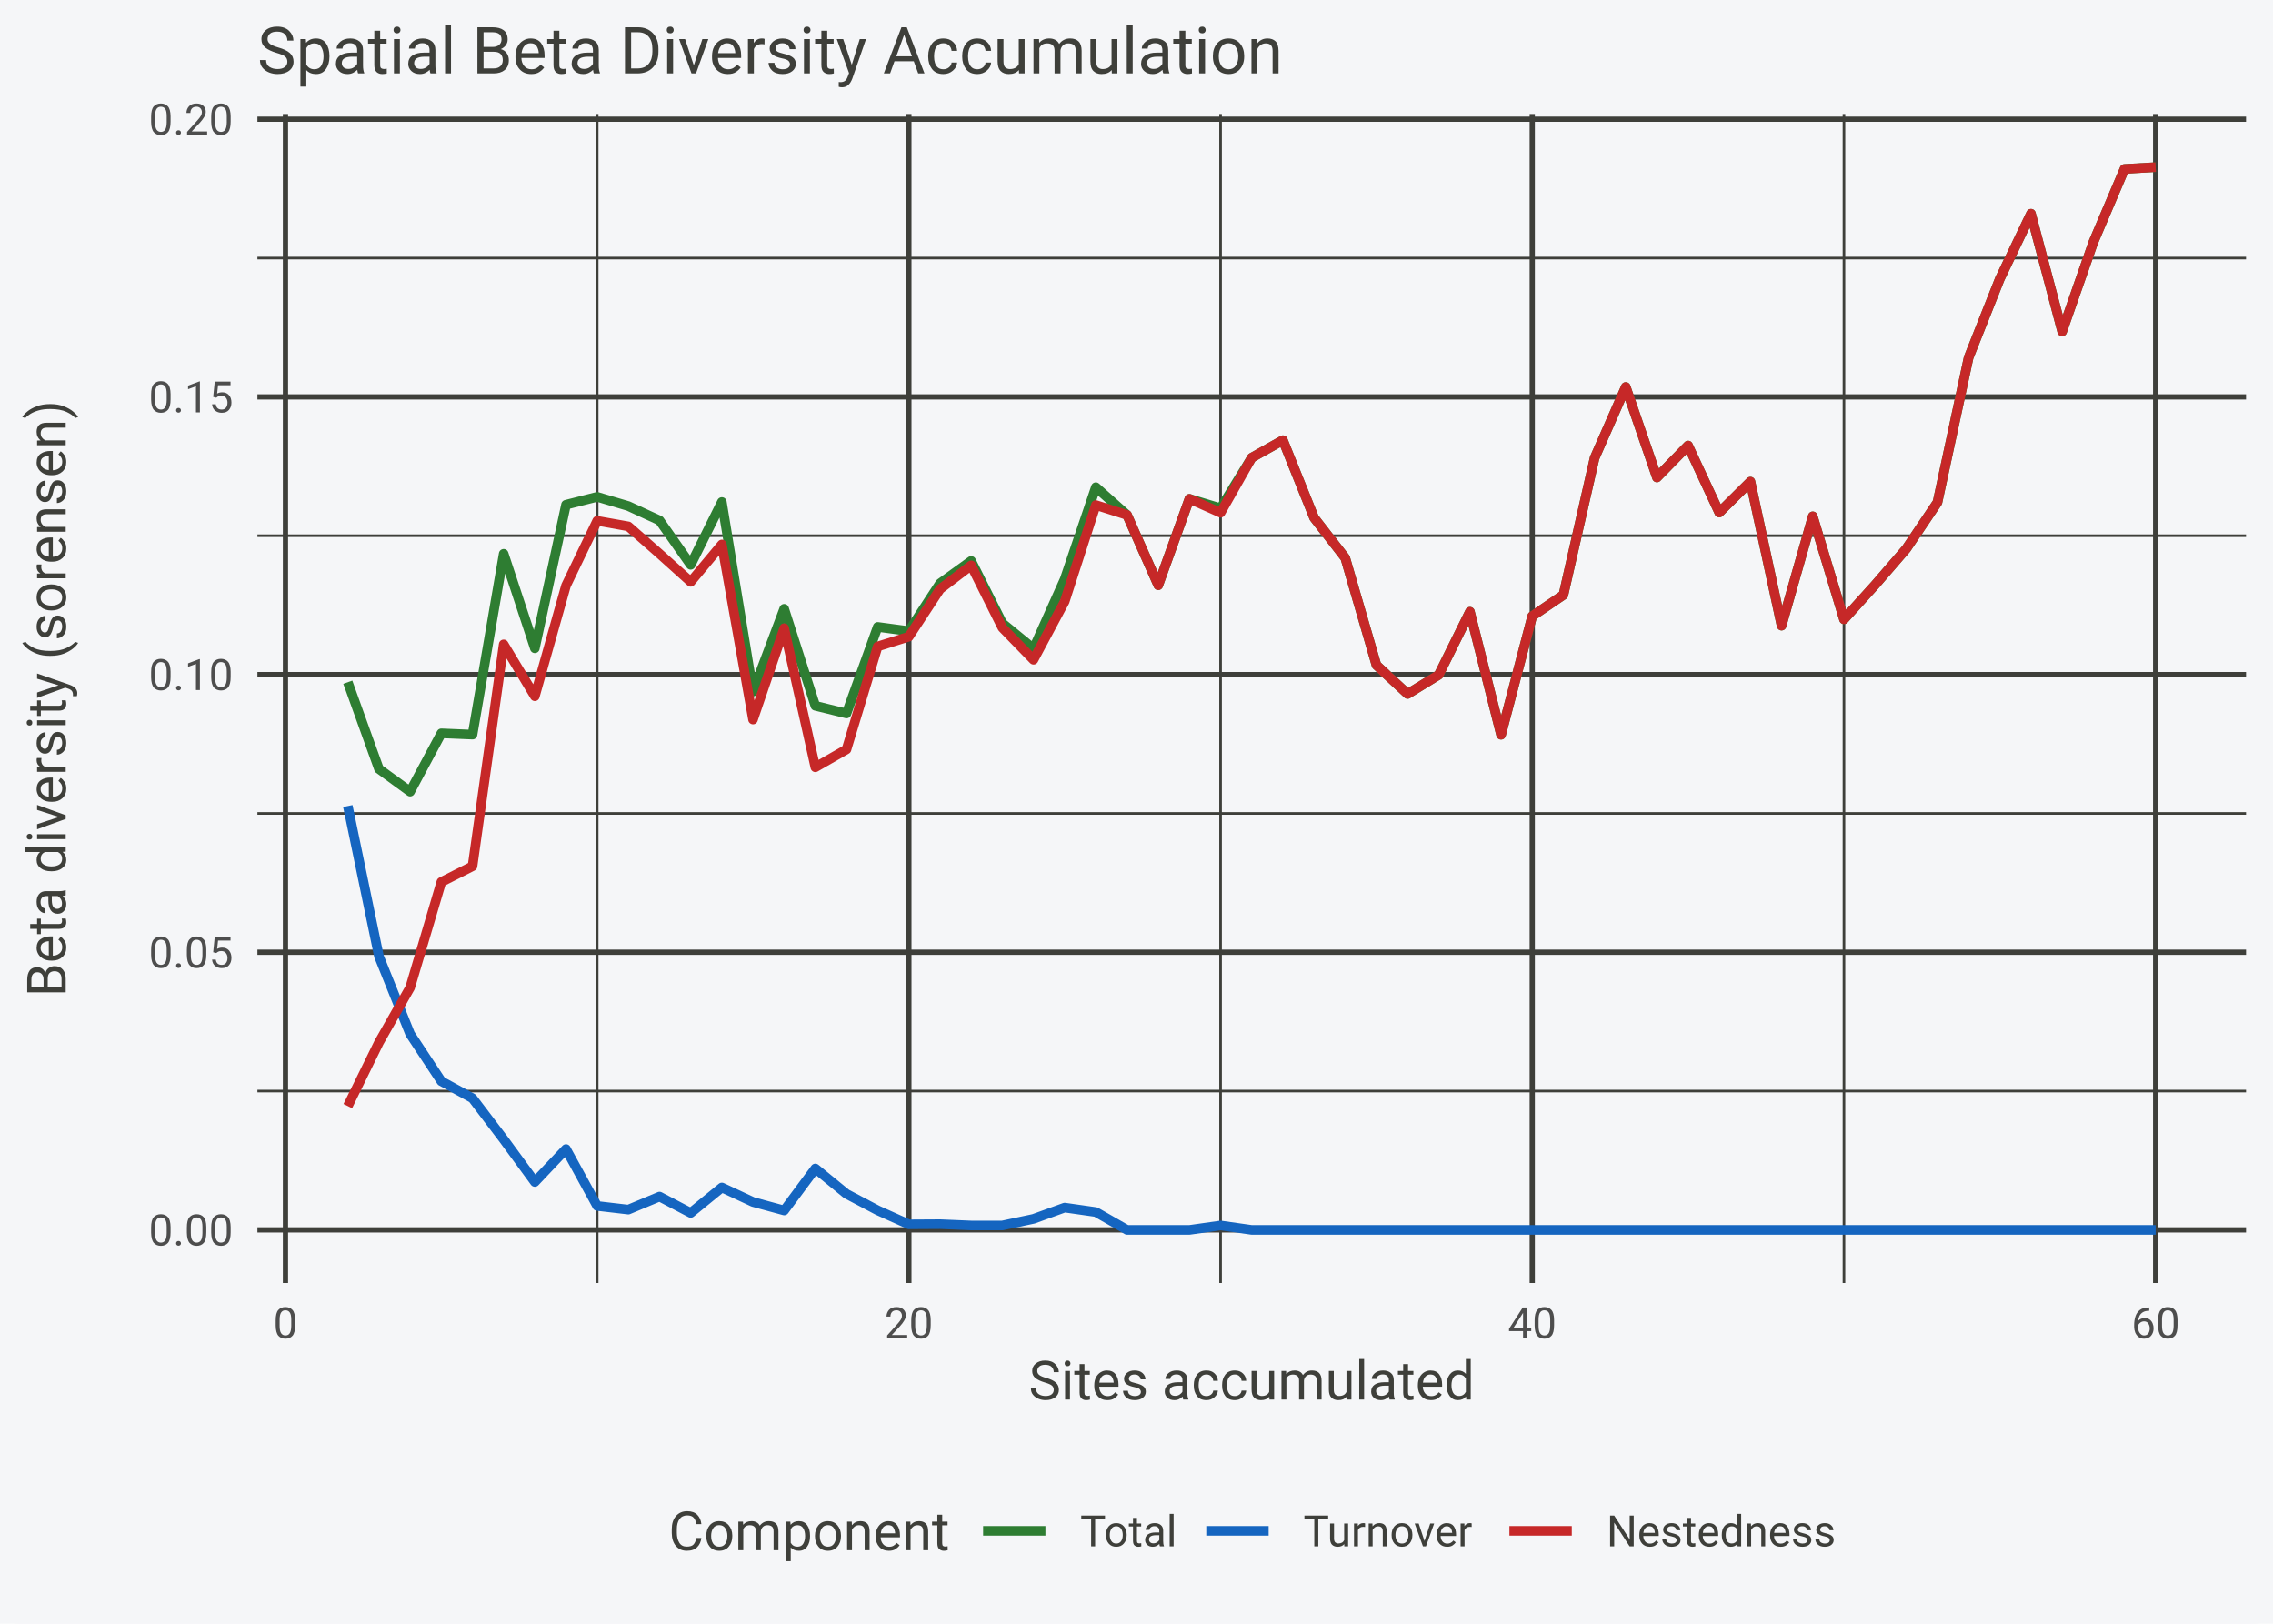
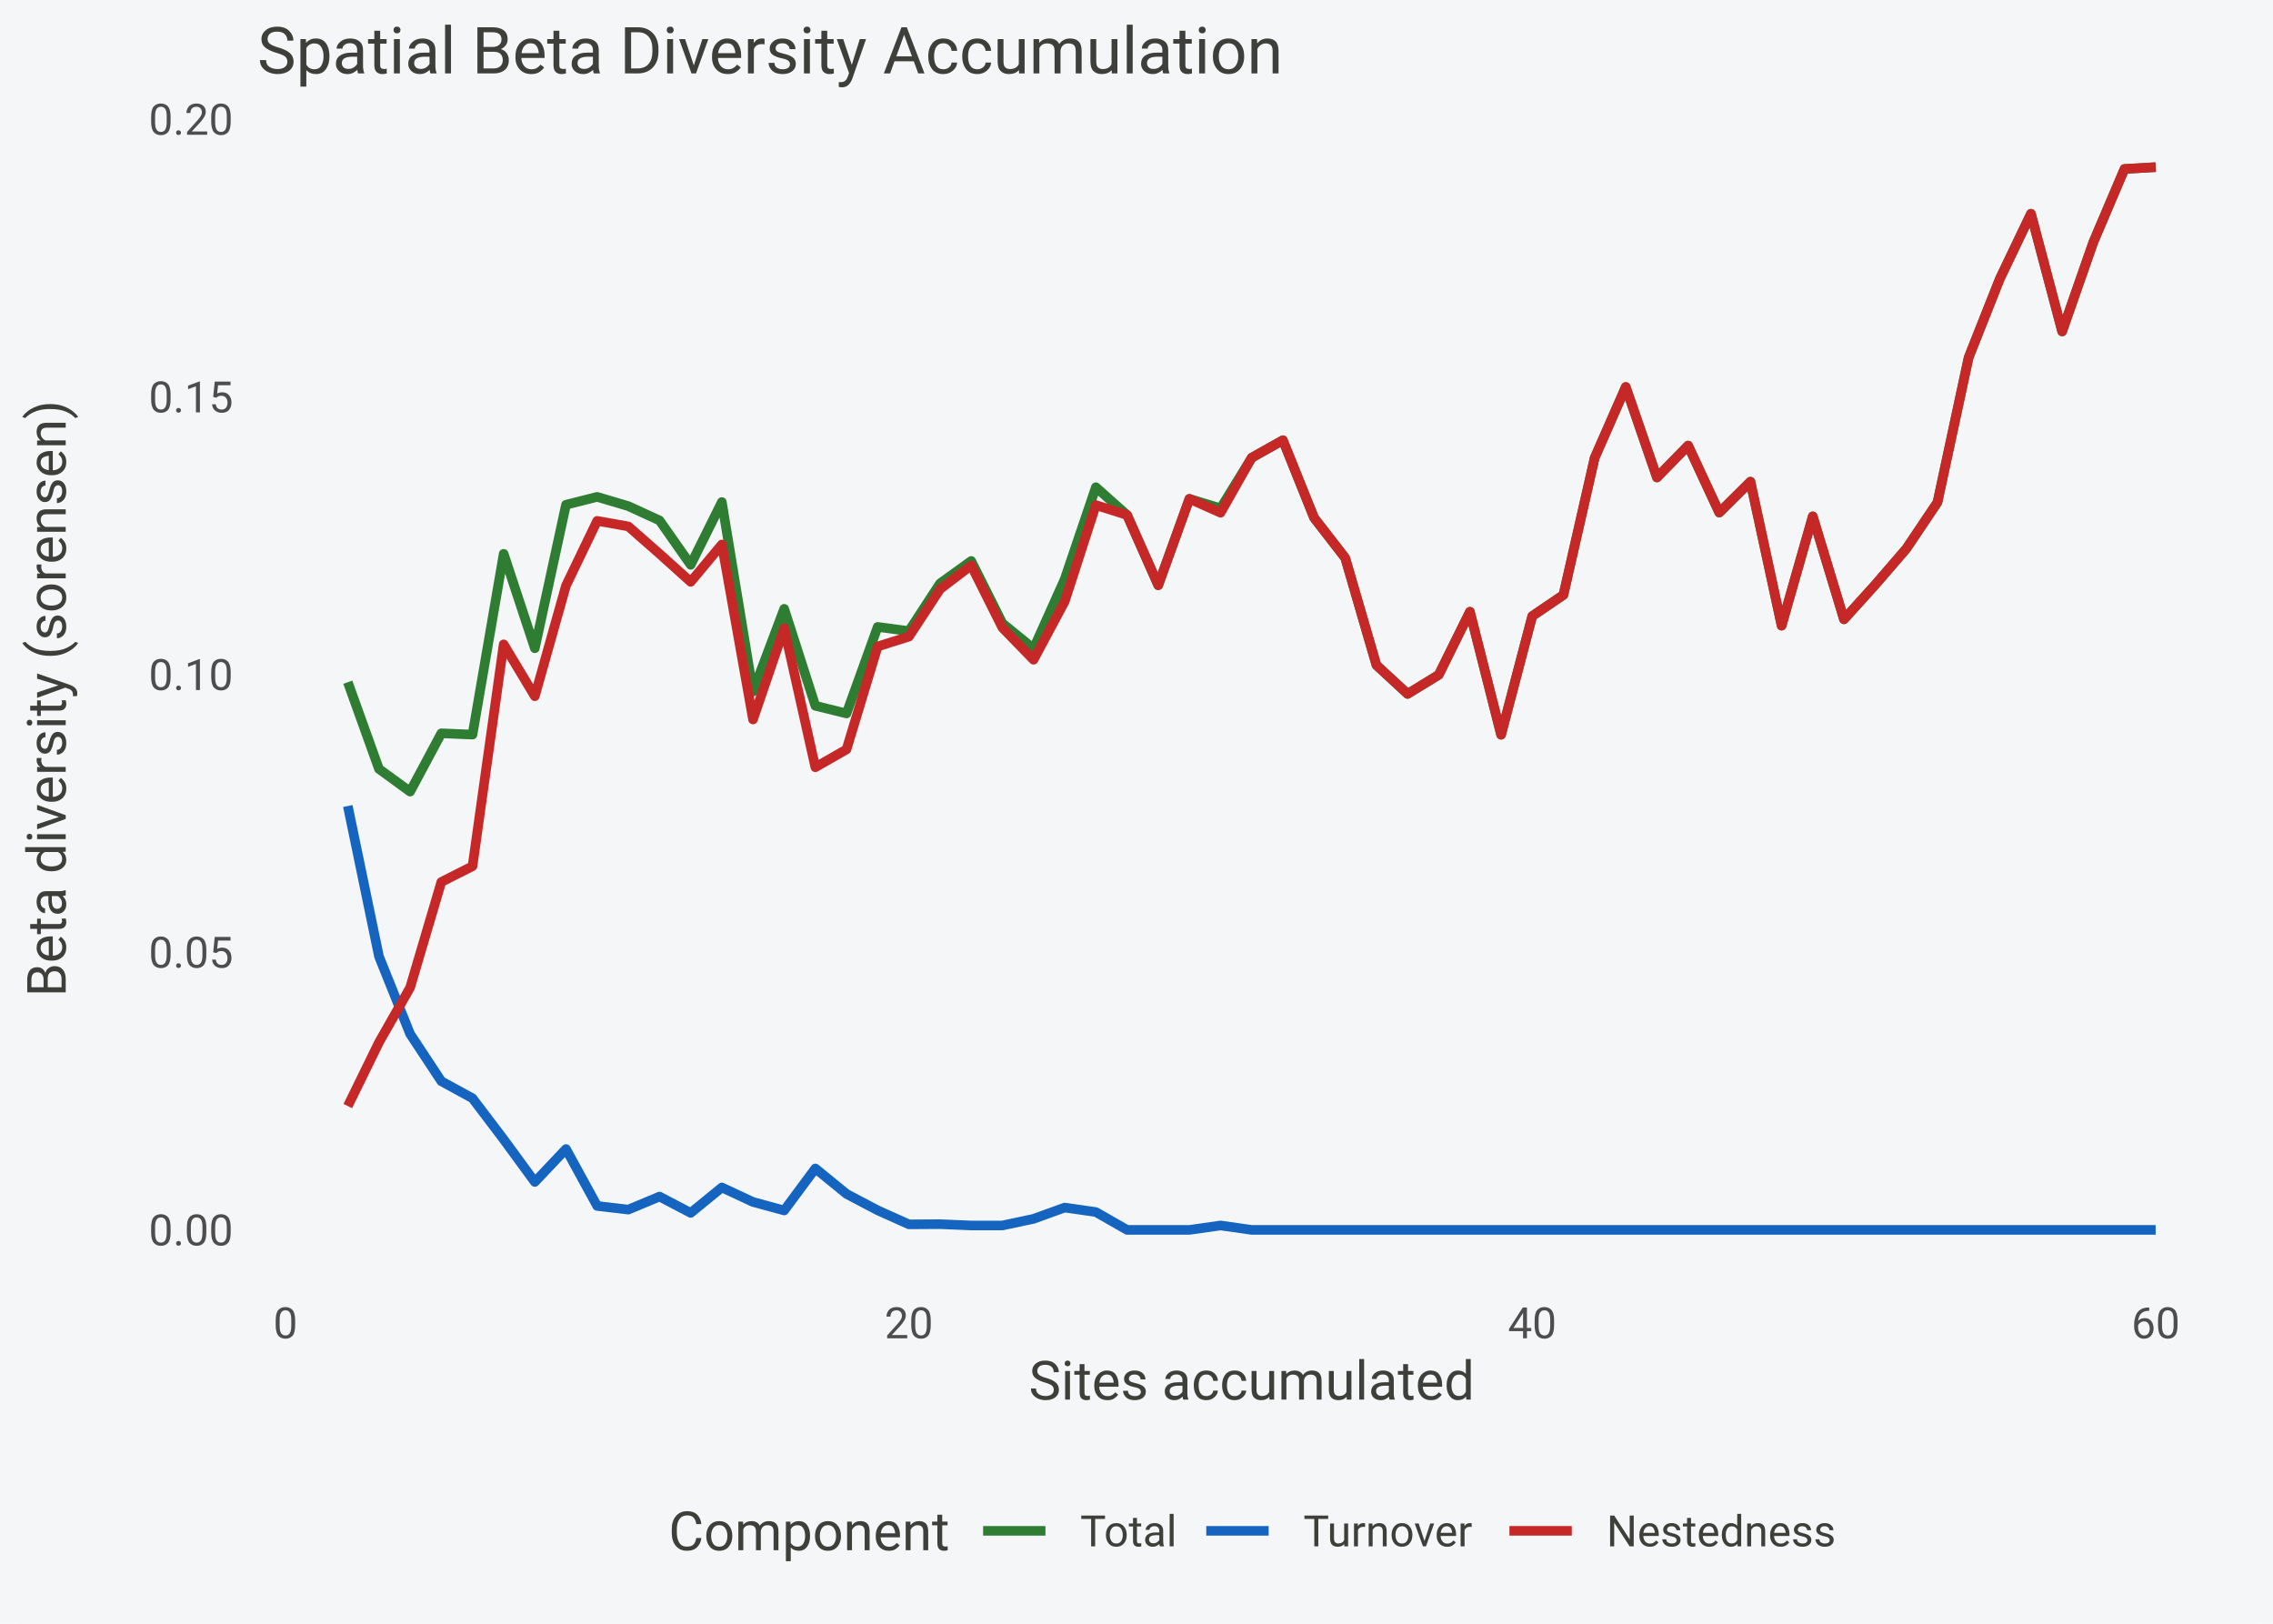
<svg xmlns="http://www.w3.org/2000/svg" width="504.00pt" height="360.00pt" viewBox="0 0 504.00 360.00">
  <g class="svglite">
    <defs>
      <style type="text/css">
    /* theme-aware-processed */
    .svglite line, .svglite polyline, .svglite polygon, .svglite path, .svglite circle {
      fill: none;
      stroke: #3E3F3A;
      stroke-linecap: round;
      stroke-linejoin: round;
      stroke-miterlimit: 10.00;
    }
    .svglite &gt; g &gt; rect {
      fill: none;
      stroke: #3E3F3A;
      stroke-linecap: round;
      stroke-linejoin: round;
      stroke-miterlimit: 10.00;
    }
    .svglite text {
      white-space: pre;
      fill: #3E3F3A;
    }
    .svglite g.glyphgroup path {
      fill: inherit;
      stroke: none;
    }
  </style>
    </defs>
    <rect width="100%" height="100%" style="stroke: none; fill: #F5F6F8;" />
    <defs>
      <clipPath id="cpMC4wMHw1MDQuMDB8MC4wMHwzNjAuMDA=">
        <rect x="0.00" y="0.00" width="504.00" height="360.00" />
      </clipPath>
    </defs>
    <g clip-path="url(#cpMC4wMHw1MDQuMDB8MC4wMHwzNjAuMDA=)">
      <rect rx="4" x="0.00" y="0.00" width="504.00" height="360.00" style="stroke-width: 1.16; stroke: none; fill: #F5F6F8;" />
    </g>
    <defs>
      <clipPath id="cpNTcuMDh8NDk4LjAyfDI1LjI4fDI4NC40Ng==">
        <rect x="57.08" y="25.28" width="440.94" height="259.18" />
      </clipPath>
    </defs>
    <g clip-path="url(#cpNTcuMDh8NDk4LjAyfDI1LjI4fDI4NC40Ng==)">
-       <polyline points="57.08,241.90 498.02,241.90 " style="stroke-width: 0.58; stroke: #3E3F3A; stroke-linecap: butt;" />
-       <polyline points="57.08,180.34 498.02,180.34 " style="stroke-width: 0.58; stroke: #3E3F3A; stroke-linecap: butt;" />
-       <polyline points="57.08,118.78 498.02,118.78 " style="stroke-width: 0.58; stroke: #3E3F3A; stroke-linecap: butt;" />
-       <polyline points="57.08,57.22 498.02,57.22 " style="stroke-width: 0.58; stroke: #3E3F3A; stroke-linecap: butt;" />
-       <polyline points="132.41,284.46 132.41,25.28 " style="stroke-width: 0.58; stroke: #3E3F3A; stroke-linecap: butt;" />
-       <polyline points="270.64,284.46 270.64,25.28 " style="stroke-width: 0.58; stroke: #3E3F3A; stroke-linecap: butt;" />
-       <polyline points="408.87,284.46 408.87,25.28 " style="stroke-width: 0.58; stroke: #3E3F3A; stroke-linecap: butt;" />
-       <polyline points="57.08,272.68 498.02,272.68 " style="stroke-width: 1.16; stroke: #3E3F3A; stroke-linecap: butt;" />
-       <polyline points="57.08,211.12 498.02,211.12 " style="stroke-width: 1.16; stroke: #3E3F3A; stroke-linecap: butt;" />
-       <polyline points="57.08,149.56 498.02,149.56 " style="stroke-width: 1.16; stroke: #3E3F3A; stroke-linecap: butt;" />
-       <polyline points="57.08,88.00 498.02,88.00 " style="stroke-width: 1.16; stroke: #3E3F3A; stroke-linecap: butt;" />
-       <polyline points="57.08,26.44 498.02,26.44 " style="stroke-width: 1.16; stroke: #3E3F3A; stroke-linecap: butt;" />
-       <polyline points="63.30,284.46 63.30,25.28 " style="stroke-width: 1.16; stroke: #3E3F3A; stroke-linecap: butt;" />
-       <polyline points="201.53,284.46 201.53,25.28 " style="stroke-width: 1.16; stroke: #3E3F3A; stroke-linecap: butt;" />
-       <polyline points="339.75,284.46 339.75,25.28 " style="stroke-width: 1.16; stroke: #3E3F3A; stroke-linecap: butt;" />
-       <polyline points="477.98,284.46 477.98,25.28 " style="stroke-width: 1.16; stroke: #3E3F3A; stroke-linecap: butt;" />
      <polyline points="77.12,151.25 84.03,170.48 90.94,175.51 97.86,162.58 104.77,162.87 111.68,122.79 118.59,143.73 125.50,111.91 132.41,110.16 139.32,112.21 146.24,115.39 153.15,125.23 160.06,111.31 166.97,153.33 173.88,134.98 180.79,156.48 187.70,158.18 194.61,138.99 201.53,139.92 208.44,129.35 215.35,124.37 222.26,138.17 229.17,143.82 236.08,128.41 242.99,108.02 249.91,114.18 256.82,129.75 263.73,110.60 270.64,112.70 277.55,101.48 284.46,97.60 291.37,114.79 298.28,123.70 305.20,147.46 312.11,153.85 319.02,149.61 325.93,135.63 332.84,162.90 339.75,136.60 346.66,131.90 353.58,101.54 360.49,85.80 367.40,105.86 374.31,98.79 381.22,113.64 388.13,106.79 395.04,138.71 401.95,114.48 408.87,137.31 415.78,129.67 422.69,121.66 429.60,111.38 436.51,79.27 443.42,61.84 450.33,47.39 457.25,73.48 464.16,53.70 471.07,37.46 477.98,37.06 " style="stroke-width: 2.13; stroke: #2E7D32; stroke-linecap: butt;" />
      <polyline points="77.12,178.70 84.03,212.04 90.94,229.24 97.86,239.72 104.77,243.50 111.68,252.61 118.59,262.05 125.50,254.75 132.41,267.37 139.32,268.18 146.24,265.29 153.15,268.91 160.06,263.27 166.97,266.49 173.88,268.37 180.79,259.06 187.70,264.70 194.61,268.34 201.53,271.45 208.44,271.41 215.35,271.70 222.26,271.70 229.17,270.23 236.08,267.73 242.99,268.72 249.91,272.68 256.82,272.68 263.73,272.68 270.64,271.70 277.55,272.68 284.46,272.68 291.37,272.68 298.28,272.68 305.20,272.68 312.11,272.68 319.02,272.68 325.93,272.68 332.84,272.68 339.75,272.68 346.66,272.68 353.58,272.68 360.49,272.68 367.40,272.68 374.31,272.68 381.22,272.68 388.13,272.68 395.04,272.68 401.95,272.68 408.87,272.68 415.78,272.68 422.69,272.68 429.60,272.68 436.51,272.68 443.42,272.68 450.33,272.68 457.25,272.68 464.16,272.68 471.07,272.68 477.98,272.68 " style="stroke-width: 2.13; stroke: #1565C0; stroke-linecap: butt;" />
      <polyline points="77.12,245.23 84.03,231.12 90.94,218.95 97.86,195.54 104.77,192.05 111.68,142.86 118.59,154.36 125.50,129.84 132.41,115.48 139.32,116.71 146.24,122.78 153.15,129.00 160.06,120.72 166.97,159.52 173.88,139.28 180.79,170.11 187.70,166.15 194.61,143.33 201.53,141.15 208.44,130.62 215.35,125.35 222.26,139.16 229.17,146.27 236.08,133.36 242.99,111.98 249.91,114.18 256.82,129.75 263.73,110.60 270.64,113.68 277.55,101.48 284.46,97.60 291.37,114.79 298.28,123.70 305.20,147.46 312.11,153.85 319.02,149.61 325.93,135.63 332.84,162.90 339.75,136.60 346.66,131.90 353.58,101.54 360.49,85.80 367.40,105.86 374.31,98.79 381.22,113.64 388.13,106.79 395.04,138.71 401.95,114.48 408.87,137.31 415.78,129.67 422.69,121.66 429.60,111.38 436.51,79.27 443.42,61.84 450.33,47.39 457.25,73.48 464.16,53.70 471.07,37.46 477.98,37.06 " style="stroke-width: 2.13; stroke: #C62828; stroke-linecap: butt;" />
    </g>
    <g clip-path="url(#cpMC4wMHw1MDQuMDB8MC4wMHwzNjAuMDA=)">
      <text x="51.70" y="276.12" text-anchor="end" style="font-size: 9.60px;fill: #4D4D4D; font-family: &quot;Roboto&quot;, -apple-system, BlinkMacSystemFont, &quot;Segoe UI&quot;, system-ui, sans-serif;" textLength="18.66px" lengthAdjust="spacingAndGlyphs">0.00</text>
      <text x="51.70" y="214.55" text-anchor="end" style="font-size: 9.60px;fill: #4D4D4D; font-family: &quot;Roboto&quot;, -apple-system, BlinkMacSystemFont, &quot;Segoe UI&quot;, system-ui, sans-serif;" textLength="18.66px" lengthAdjust="spacingAndGlyphs">0.05</text>
      <text x="51.70" y="152.99" text-anchor="end" style="font-size: 9.60px;fill: #4D4D4D; font-family: &quot;Roboto&quot;, -apple-system, BlinkMacSystemFont, &quot;Segoe UI&quot;, system-ui, sans-serif;" textLength="18.66px" lengthAdjust="spacingAndGlyphs">0.10</text>
      <text x="51.70" y="91.43" text-anchor="end" style="font-size: 9.60px;fill: #4D4D4D; font-family: &quot;Roboto&quot;, -apple-system, BlinkMacSystemFont, &quot;Segoe UI&quot;, system-ui, sans-serif;" textLength="18.66px" lengthAdjust="spacingAndGlyphs">0.15</text>
      <text x="51.70" y="29.87" text-anchor="end" style="font-size: 9.60px;fill: #4D4D4D; font-family: &quot;Roboto&quot;, -apple-system, BlinkMacSystemFont, &quot;Segoe UI&quot;, system-ui, sans-serif;" textLength="18.66px" lengthAdjust="spacingAndGlyphs">0.20</text>
      <text x="63.30" y="296.71" text-anchor="middle" style="font-size: 9.60px;fill: #4D4D4D; font-family: &quot;Roboto&quot;, -apple-system, BlinkMacSystemFont, &quot;Segoe UI&quot;, system-ui, sans-serif;" textLength="5.33px" lengthAdjust="spacingAndGlyphs">0</text>
      <text x="201.53" y="296.71" text-anchor="middle" style="font-size: 9.60px;fill: #4D4D4D; font-family: &quot;Roboto&quot;, -apple-system, BlinkMacSystemFont, &quot;Segoe UI&quot;, system-ui, sans-serif;" textLength="10.66px" lengthAdjust="spacingAndGlyphs">20</text>
      <text x="339.75" y="296.71" text-anchor="middle" style="font-size: 9.60px;fill: #4D4D4D; font-family: &quot;Roboto&quot;, -apple-system, BlinkMacSystemFont, &quot;Segoe UI&quot;, system-ui, sans-serif;" textLength="10.66px" lengthAdjust="spacingAndGlyphs">40</text>
      <text x="477.98" y="296.71" text-anchor="middle" style="font-size: 9.60px;fill: #4D4D4D; font-family: &quot;Roboto&quot;, -apple-system, BlinkMacSystemFont, &quot;Segoe UI&quot;, system-ui, sans-serif;" textLength="10.66px" lengthAdjust="spacingAndGlyphs">60</text>
      <text x="277.55" y="310.31" text-anchor="middle" style="font-size: 12.00px; font-family: &quot;Roboto&quot;, -apple-system, BlinkMacSystemFont, &quot;Segoe UI&quot;, system-ui, sans-serif;" textLength="98.03px" lengthAdjust="spacingAndGlyphs">Sites accumulated</text>
      <text transform="translate(14.57,154.87) rotate(-90)" text-anchor="middle" style="font-size: 12.00px; font-family: &quot;Roboto&quot;, -apple-system, BlinkMacSystemFont, &quot;Segoe UI&quot;, system-ui, sans-serif;" textLength="132.70px" lengthAdjust="spacingAndGlyphs">Beta diversity (sorensen)</text>
      <text transform="translate(27.53,154.87) rotate(-90)" text-anchor="middle" style="font-size: 12.00px; font-family: &quot;Roboto&quot;, -apple-system, BlinkMacSystemFont, &quot;Segoe UI&quot;, system-ui, sans-serif;" textLength="0.00px" lengthAdjust="spacingAndGlyphs" />
      <text x="148.25" y="343.70" style="font-size: 12.00px; font-family: &quot;Roboto&quot;, -apple-system, BlinkMacSystemFont, &quot;Segoe UI&quot;, system-ui, sans-serif;" textLength="62.03px" lengthAdjust="spacingAndGlyphs">Component</text>
      <line x1="217.99" y1="339.40" x2="231.81" y2="339.40" style="stroke-width: 2.13; stroke: #2E7D32; stroke-linecap: butt;" />
      <line x1="267.47" y1="339.40" x2="281.30" y2="339.40" style="stroke-width: 2.13; stroke: #1565C0; stroke-linecap: butt;" />
      <line x1="334.69" y1="339.40" x2="348.52" y2="339.40" style="stroke-width: 2.13; stroke: #C62828; stroke-linecap: butt;" />
      <text x="239.52" y="342.84" style="font-size: 9.60px; font-family: &quot;Roboto&quot;, -apple-system, BlinkMacSystemFont, &quot;Segoe UI&quot;, system-ui, sans-serif;" textLength="20.25px" lengthAdjust="spacingAndGlyphs">Total</text>
      <text x="289.00" y="342.84" style="font-size: 9.60px; font-family: &quot;Roboto&quot;, -apple-system, BlinkMacSystemFont, &quot;Segoe UI&quot;, system-ui, sans-serif;" textLength="37.98px" lengthAdjust="spacingAndGlyphs">Turnover</text>
      <text x="356.22" y="342.84" style="font-size: 9.60px; font-family: &quot;Roboto&quot;, -apple-system, BlinkMacSystemFont, &quot;Segoe UI&quot;, system-ui, sans-serif;" textLength="50.62px" lengthAdjust="spacingAndGlyphs">Nestedness</text>
      <text x="57.08" y="16.28" style="font-size: 14.40px; font-family: &quot;Roboto&quot;, -apple-system, BlinkMacSystemFont, &quot;Segoe UI&quot;, system-ui, sans-serif;" textLength="226.39px" lengthAdjust="spacingAndGlyphs">Spatial Beta Diversity Accumulation</text>
    </g>
  </g>
</svg>
